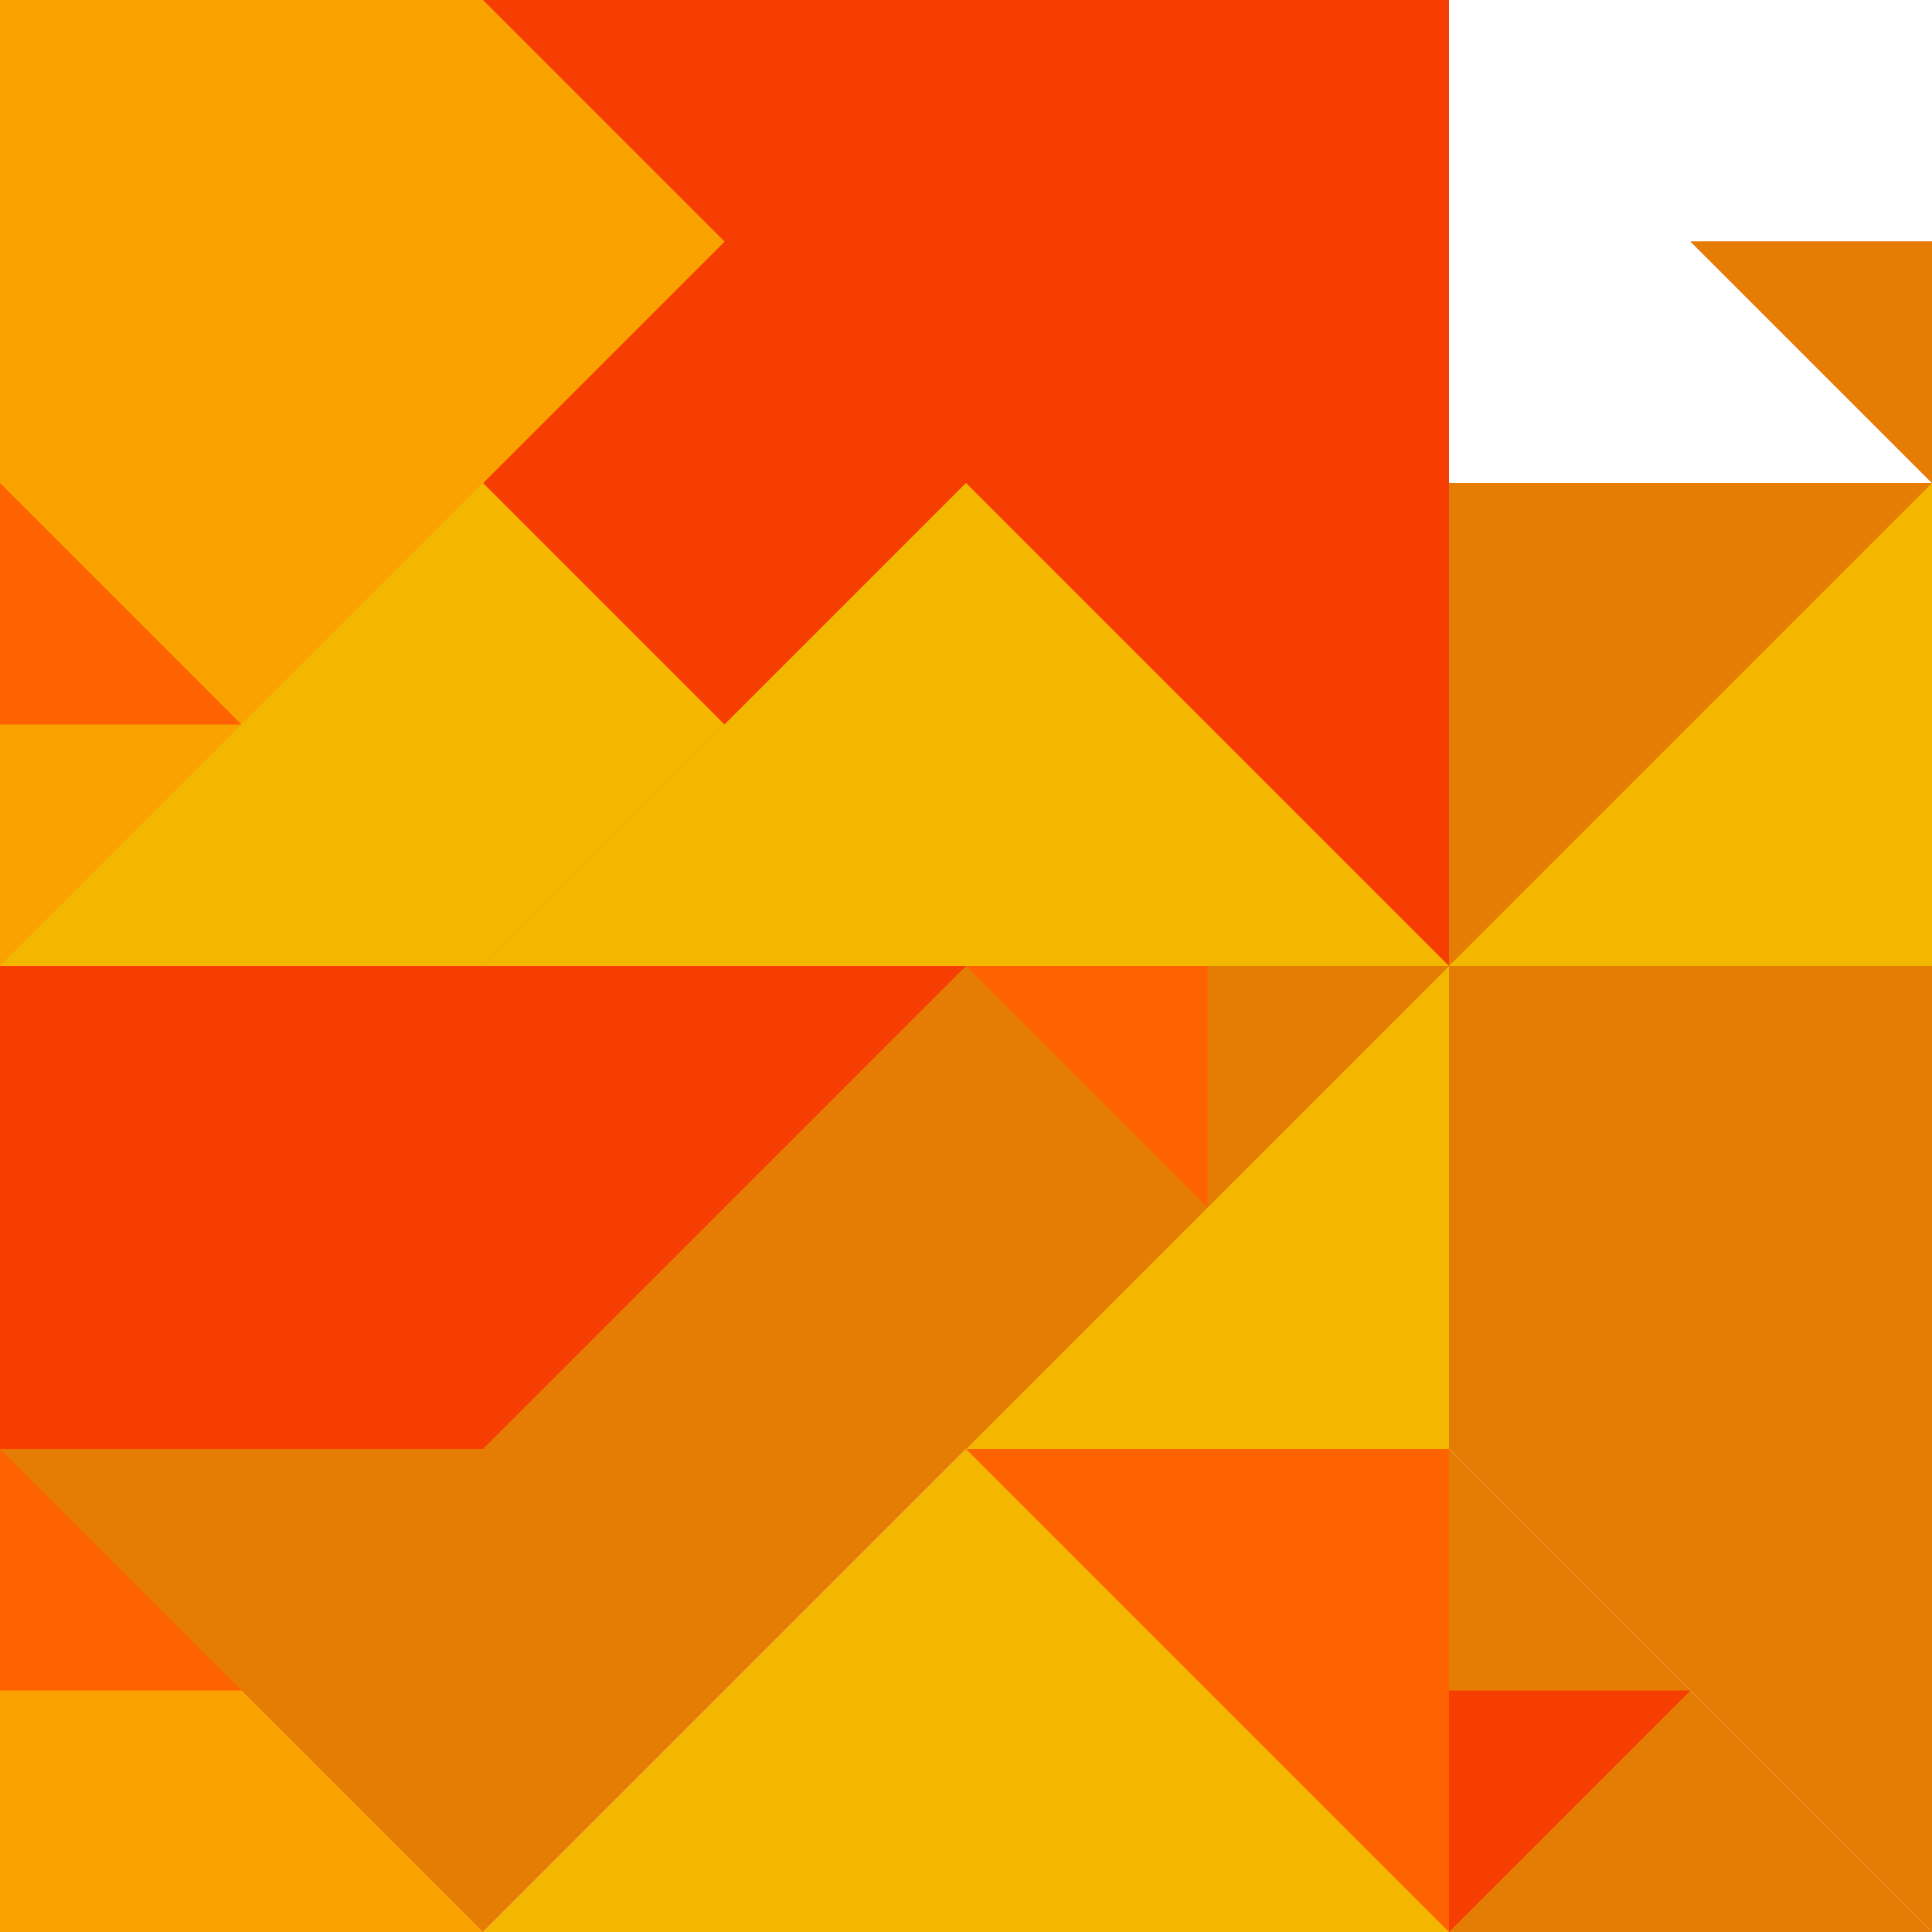
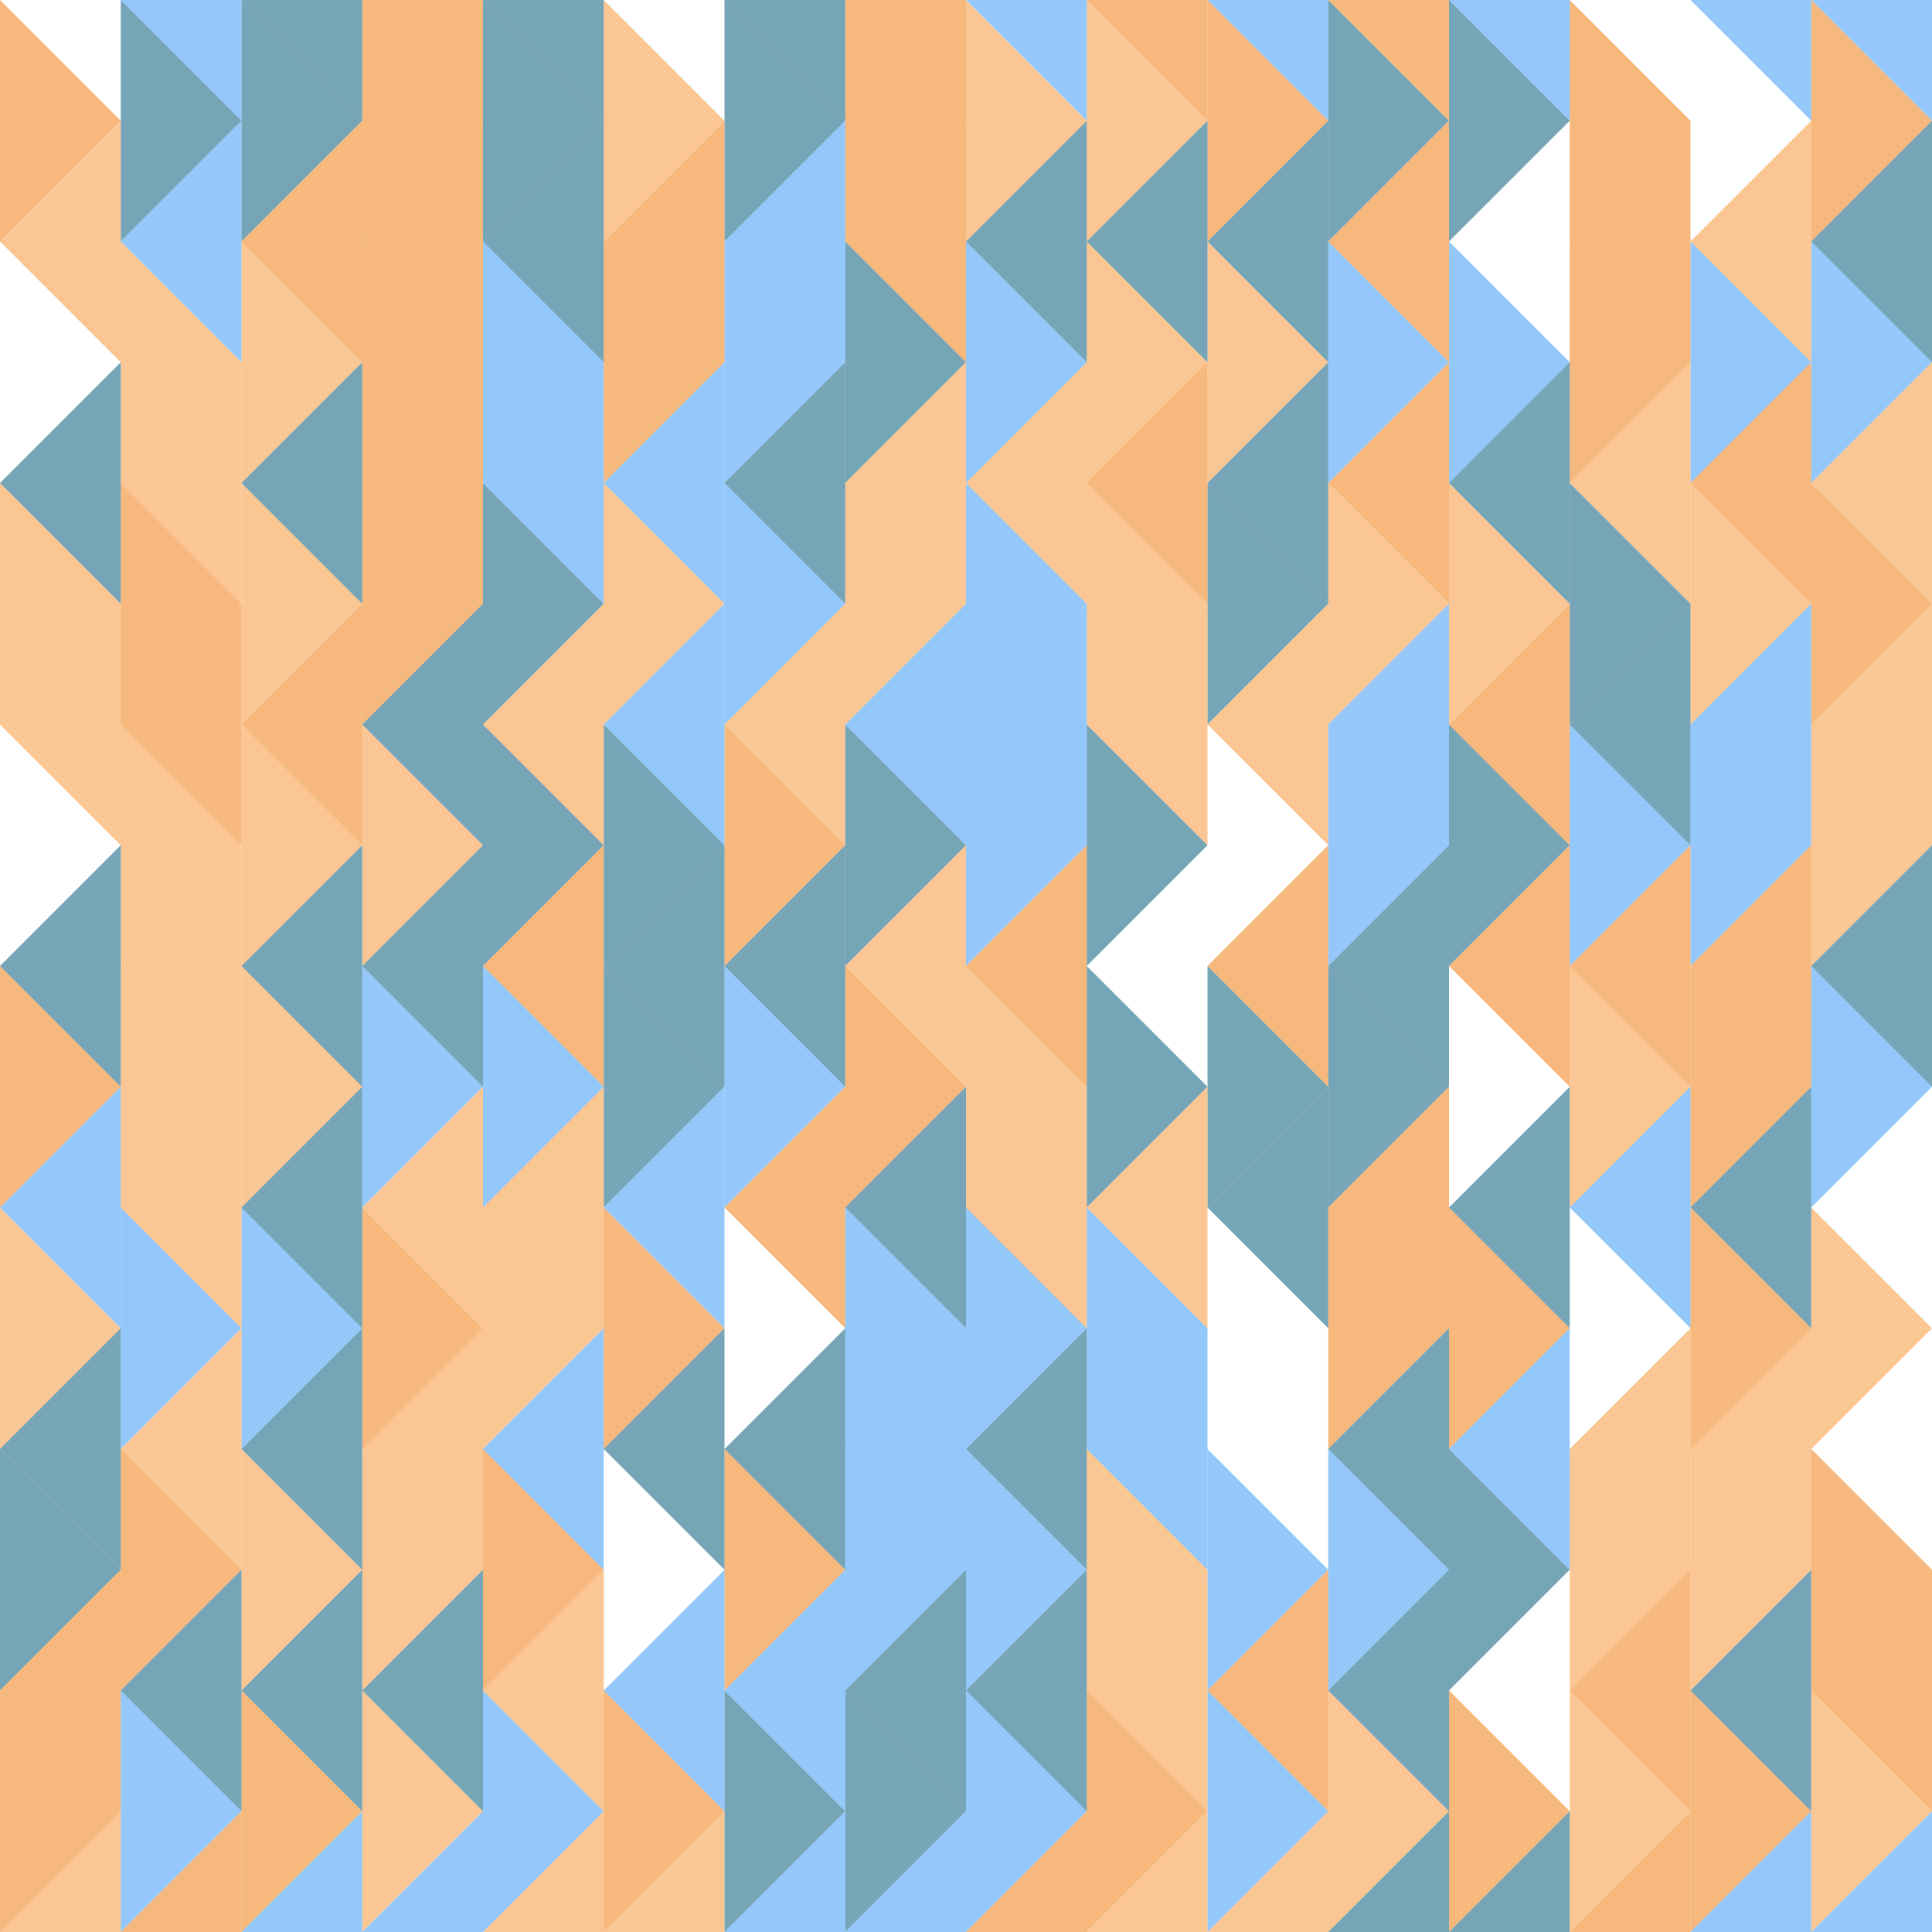
<svg xmlns="http://www.w3.org/2000/svg" viewBox="0 0 1024 1024">
-   <polygon fill="#f3b700" points="512 256, 256 256, 256 0" />
-   <polygon fill="#faa300" points="0 512, 0 768, 256 768" />
-   <polygon fill="#e57c04" points="512 1024, 768 1024, 768 768" />
-   <polygon fill="#ff6201" points="512 256, 512 768, 1024 768" />
-   <polygon fill="#f63e02" points="1024 768, 896 768, 896 896" />
-   <polygon fill="#f3b700" points="512 768, 512 256, 1024 256" />
-   <polygon fill="#faa300" points="256 0, 384 0, 384 128" />
-   <polygon fill="#e57c04" points="1024 768, 1024 256, 512 256" />
-   <polygon fill="#ff6201" points="512 0, 512 128, 640 128" />
-   <polygon fill="#f63e02" points="768 1024, 640 1024, 640 896" />
-   <polygon fill="#f3b700" points="0 768, 0 512, 256 512" />
-   <polygon fill="#faa300" points="0 1024, 0 768, 256 768" />
-   <polygon fill="#e57c04" points="256 1024, 256 896, 128 896" />
-   <polygon fill="#ff6201" points="0 1024, 128 1024, 128 896" />
-   <polygon fill="#f63e02" points="1024 512, 1024 256, 768 256" />
-   <polygon fill="#f3b700" points="256 768, 256 896, 384 896" />
-   <polygon fill="#faa300" points="768 0, 256 0, 256 512" />
-   <polygon fill="#e57c04" points="1024 1024, 512 1024, 512 512" />
-   <polygon fill="#ff6201" points="1024 256, 1024 128, 896 128" />
-   <polygon fill="#f63e02" points="768 1024, 768 896, 896 896" />
-   <polygon fill="#f3b700" points="1024 768, 1024 256, 512 256" />
-   <polygon fill="#faa300" points="0 768, 256 768, 256 512" />
-   <polygon fill="#e57c04" points="1024 1024, 1024 512, 512 512" />
-   <polygon fill="#ff6201" points="512 1024, 384 1024, 384 896" />
-   <polygon fill="#f63e02" points="512 768, 512 256, 0 256" />
-   <polygon fill="#f3b700" points="768 512, 768 1024, 256 1024" />
-   <polygon fill="#faa300" points="256 768, 128 768, 128 896" />
-   <polygon fill="#e57c04" points="256 1024, 256 768, 512 768" />
-   <polygon fill="#ff6201" points="256 768, 0 768, 0 512" />
-   <polygon fill="#f63e02" points="256 768, 256 640, 384 640" />
-   <polygon fill="#f3b700" points="768 0, 512 0, 512 256" />
-   <polygon fill="#faa300" points="256 1024, 256 896, 128 896" />
-   <polygon fill="#e57c04" points="1024 256, 512 256, 512 768" />
-   <polygon fill="#ff6201" points="512 768, 768 768, 768 1024" />
-   <polygon fill="#f63e02" points="512 0, 512 512, 0 512" />
-   <polygon fill="#f3b700" points="0 0, 0 512, 512 512" />
-   <polygon fill="#faa300" points="0 1024, 0 896, 128 896" />
-   <polygon fill="#e57c04" points="512 256, 512 768, 0 768" />
-   <polygon fill="#ff6201" points="512 512, 640 512, 640 640" />
-   <polygon fill="#f63e02" points="0 1024, 0 512, 512 512" />
-   <polygon fill="#f3b700" points="768 0, 768 512, 256 512" />
-   <polygon fill="#faa300" points="0 768, 0 1024, 256 1024" />
-   <polygon fill="#e57c04" points="256 1024, 256 768, 0 768" />
-   <polygon fill="#ff6201" points="0 768, 0 896, 128 896" />
-   <polygon fill="#f63e02" points="256 256, 128 256, 128 128" />
-   <polygon fill="#f3b700" points="0 256, 0 512, 256 512" />
-   <polygon fill="#faa300" points="512 0, 0 0, 0 512" />
-   <polygon fill="#e57c04" points="1024 256, 1024 128, 896 128" />
-   <polygon fill="#ff6201" points="0 256, 0 384, 128 384" />
-   <polygon fill="#f63e02" points="256 0, 768 0, 768 512" />
+   <polygon fill="#EF7B0B88" points="0 0, 64 64, 0 128" />
+   <polygon fill="#F6953788" points="0 256, 64 320, 0 384" />
+   <polygon fill="#EF7B0B88" points="0 512, 64 576, 0 640" />
+   <polygon fill="#F6953788" points="0 640, 64 704, 0 768" />
+   <polygon fill="#00567A88" points="0 768, 64 832, 0 896" />
+   <polygon fill="#EF7B0B88" points="0 896, 64 960, 0 1024" />
+   <polygon fill="#3798F688" points="0 1024, 64 1088, 0 1152" />
+   <polygon fill="#F6953788" points="0 -64, -64 0, 0 64" />
+   <polygon fill="#EF7B0B88" points="0 64, -64 128, 0 192" />
+   <polygon fill="#3798F688" points="0 192, -64 256, 0 320" />
+   <polygon fill="#F6953788" points="0 448, -64 512, 0 576" />
+   <polygon fill="#EF7B0B88" points="0 576, -64 640, 0 704" />
+   <polygon fill="#EF7B0B88" points="0 704, -64 768, 0 832" />
+   <polygon fill="#3798F688" points="0 832, -64 896, 0 960" />
+   <polygon fill="#F6953788" points="0 960, -64 1024, 0 1088" />
+   <polygon fill="#00567A88" points="64 0, 128 64, 64 128" />
+   <polygon fill="#F6953788" points="64 128, 128 192, 64 256" />
+   <polygon fill="#EF7B0B88" points="64 256, 128 320, 64 384" />
+   <polygon fill="#F6953788" points="64 384, 128 448, 64 512" />
+   <polygon fill="#F6953788" points="64 512, 128 576, 64 640" />
+   <polygon fill="#3798F688" points="64 640, 128 704, 64 768" />
+   <polygon fill="#EF7B0B88" points="64 768, 128 832, 64 896" />
+   <polygon fill="#3798F688" points="64 896, 128 960, 64 1024" />
+   <polygon fill="#EF7B0B88" points="64 1024, 128 1088, 64 1152" />
+   <polygon fill="#F6953788" points="64 64, 0 128, 64 192" />
+   <polygon fill="#00567A88" points="64 192, 0 256, 64 320" />
+   <polygon fill="#F6953788" points="64 320, 0 384, 64 448" />
+   <polygon fill="#00567A88" points="64 448, 0 512, 64 576" />
+   <polygon fill="#3798F688" points="64 576, 0 640, 64 704" />
+   <polygon fill="#00567A88" points="64 704, 0 768, 64 832" />
+   <polygon fill="#EF7B0B88" points="64 832, 0 896, 64 960" />
+   <polygon fill="#F6953788" points="64 960, 0 1024, 64 1088" />
+   <polygon fill="#00567A88" points="128 0, 192 64, 128 128" />
+   <polygon fill="#F6953788" points="128 128, 192 192, 128 256" />
+   <polygon fill="#F6953788" points="128 256, 192 320, 128 384" />
+   <polygon fill="#F6953788" points="128 384, 192 448, 128 512" />
+   <polygon fill="#F6953788" points="128 512, 192 576, 128 640" />
+   <polygon fill="#3798F688" points="128 640, 192 704, 128 768" />
+   <polygon fill="#F6953788" points="128 768, 192 832, 128 896" />
+   <polygon fill="#EF7B0B88" points="128 896, 192 960, 128 1024" />
+   <polygon fill="#F6953788" points="128 1024, 192 1088, 128 1152" />
+   <polygon fill="#3798F688" points="128 -64, 64 0, 128 64" />
+   <polygon fill="#3798F688" points="128 64, 64 128, 128 192" />
+   <polygon fill="#F6953788" points="128 192, 64 256, 128 320" />
+   <polygon fill="#EF7B0B88" points="128 320, 64 384, 128 448" />
+   <polygon fill="#F6953788" points="128 448, 64 512, 128 576" />
+   <polygon fill="#F6953788" points="128 576, 64 640, 128 704" />
+   <polygon fill="#F6953788" points="128 704, 64 768, 128 832" />
+   <polygon fill="#00567A88" points="128 832, 64 896, 128 960" />
+   <polygon fill="#EF7B0B88" points="128 960, 64 1024, 128 1088" />
+   <polygon fill="#EF7B0B88" points="192 0, 256 64, 192 128" />
+   <polygon fill="#EF7B0B88" points="192 128, 256 192, 192 256" />
+   <polygon fill="#EF7B0B88" points="192 256, 256 320, 192 384" />
+   <polygon fill="#F6953788" points="192 384, 256 448, 192 512" />
+   <polygon fill="#3798F688" points="192 512, 256 576, 192 640" />
+   <polygon fill="#EF7B0B88" points="192 640, 256 704, 192 768" />
+   <polygon fill="#F6953788" points="192 768, 256 832, 192 896" />
+   <polygon fill="#F6953788" points="192 896, 256 960, 192 1024" />
+   <polygon fill="#EF7B0B88" points="192 1024, 256 1088, 192 1152" />
+   <polygon fill="#00567A88" points="192 -64, 128 0, 192 64" />
+   <polygon fill="#EF7B0B88" points="192 64, 128 128, 192 192" />
+   <polygon fill="#00567A88" points="192 192, 128 256, 192 320" />
+   <polygon fill="#EF7B0B88" points="192 320, 128 384, 192 448" />
+   <polygon fill="#00567A88" points="192 448, 128 512, 192 576" />
+   <polygon fill="#00567A88" points="192 576, 128 640, 192 704" />
+   <polygon fill="#00567A88" points="192 704, 128 768, 192 832" />
+   <polygon fill="#00567A88" points="192 832, 128 896, 192 960" />
+   <polygon fill="#3798F688" points="192 960, 128 1024, 192 1088" />
+   <polygon fill="#00567A88" points="256 0, 320 64, 256 128" />
+   <polygon fill="#3798F688" points="256 128, 320 192, 256 256" />
+   <polygon fill="#00567A88" points="256 256, 320 320, 256 384" />
+   <polygon fill="#00567A88" points="256 384, 320 448, 256 512" />
+   <polygon fill="#3798F688" points="256 512, 320 576, 256 640" />
+   <polygon fill="#F6953788" points="256 640, 320 704, 256 768" />
+   <polygon fill="#EF7B0B88" points="256 768, 320 832, 256 896" />
+   <polygon fill="#3798F688" points="256 896, 320 960, 256 1024" />
+   <polygon fill="#00567A88" points="256 1024, 320 1088, 256 1152" />
+   <polygon fill="#EF7B0B88" points="256 -64, 192 0, 256 64" />
+   <polygon fill="#EF7B0B88" points="256 64, 192 128, 256 192" />
+   <polygon fill="#EF7B0B88" points="256 192, 192 256, 256 320" />
+   <polygon fill="#00567A88" points="256 320, 192 384, 256 448" />
+   <polygon fill="#00567A88" points="256 448, 192 512, 256 576" />
+   <polygon fill="#F6953788" points="256 576, 192 640, 256 704" />
+   <polygon fill="#F6953788" points="256 704, 192 768, 256 832" />
+   <polygon fill="#00567A88" points="256 832, 192 896, 256 960" />
+   <polygon fill="#3798F688" points="256 960, 192 1024, 256 1088" />
+   <polygon fill="#F6953788" points="320 0, 384 64, 320 128" />
+   <polygon fill="#EF7B0B88" points="320 128, 384 192, 320 256" />
+   <polygon fill="#F6953788" points="320 256, 384 320, 320 384" />
+   <polygon fill="#00567A88" points="320 384, 384 448, 320 512" />
+   <polygon fill="#00567A88" points="320 512, 384 576, 320 640" />
+   <polygon fill="#EF7B0B88" points="320 640, 384 704, 320 768" />
+   <polygon fill="#EF7B0B88" points="320 896, 384 960, 320 1024" />
+   <polygon fill="#F6953788" points="320 1024, 384 1088, 320 1152" />
+   <polygon fill="#00567A88" points="320 -64, 256 0, 320 64" />
+   <polygon fill="#00567A88" points="320 64, 256 128, 320 192" />
+   <polygon fill="#3798F688" points="320 192, 256 256, 320 320" />
+   <polygon fill="#F6953788" points="320 320, 256 384, 320 448" />
+   <polygon fill="#EF7B0B88" points="320 448, 256 512, 320 576" />
+   <polygon fill="#F6953788" points="320 576, 256 640, 320 704" />
+   <polygon fill="#3798F688" points="320 704, 256 768, 320 832" />
+   <polygon fill="#F6953788" points="320 832, 256 896, 320 960" />
+   <polygon fill="#F6953788" points="320 960, 256 1024, 320 1088" />
+   <polygon fill="#00567A88" points="384 0, 448 64, 384 128" />
+   <polygon fill="#3798F688" points="384 128, 448 192, 384 256" />
+   <polygon fill="#3798F688" points="384 256, 448 320, 384 384" />
+   <polygon fill="#EF7B0B88" points="384 384, 448 448, 384 512" />
+   <polygon fill="#3798F688" points="384 512, 448 576, 384 640" />
+   <polygon fill="#EF7B0B88" points="384 768, 448 832, 384 896" />
+   <polygon fill="#00567A88" points="384 896, 448 960, 384 1024" />
+   <polygon fill="#00567A88" points="384 1024, 448 1088, 384 1152" />
+   <polygon fill="#EF7B0B88" points="384 64, 320 128, 384 192" />
+   <polygon fill="#3798F688" points="384 192, 320 256, 384 320" />
+   <polygon fill="#3798F688" points="384 320, 320 384, 384 448" />
+   <polygon fill="#00567A88" points="384 448, 320 512, 384 576" />
+   <polygon fill="#3798F688" points="384 576, 320 640, 384 704" />
+   <polygon fill="#00567A88" points="384 704, 320 768, 384 832" />
+   <polygon fill="#3798F688" points="384 832, 320 896, 384 960" />
+   <polygon fill="#F6953788" points="384 960, 320 1024, 384 1088" />
+   <polygon fill="#EF7B0B88" points="448 0, 512 64, 448 128" />
+   <polygon fill="#00567A88" points="448 128, 512 192, 448 256" />
+   <polygon fill="#F6953788" points="448 256, 512 320, 448 384" />
+   <polygon fill="#00567A88" points="448 384, 512 448, 448 512" />
+   <polygon fill="#EF7B0B88" points="448 512, 512 576, 448 640" />
+   <polygon fill="#3798F688" points="448 640, 512 704, 448 768" />
+   <polygon fill="#3798F688" points="448 768, 512 832, 448 896" />
+   <polygon fill="#00567A88" points="448 896, 512 960, 448 1024" />
+   <polygon fill="#3798F688" points="448 1024, 512 1088, 448 1152" />
+   <polygon fill="#00567A88" points="448 -64, 384 0, 448 64" />
+   <polygon fill="#3798F688" points="448 64, 384 128, 448 192" />
+   <polygon fill="#00567A88" points="448 192, 384 256, 448 320" />
+   <polygon fill="#F6953788" points="448 320, 384 384, 448 448" />
+   <polygon fill="#00567A88" points="448 448, 384 512, 448 576" />
+   <polygon fill="#EF7B0B88" points="448 576, 384 640, 448 704" />
+   <polygon fill="#00567A88" points="448 704, 384 768, 448 832" />
+   <polygon fill="#3798F688" points="448 832, 384 896, 448 960" />
+   <polygon fill="#3798F688" points="448 960, 384 1024, 448 1088" />
+   <polygon fill="#F6953788" points="512 0, 576 64, 512 128" />
+   <polygon fill="#3798F688" points="512 128, 576 192, 512 256" />
+   <polygon fill="#3798F688" points="512 256, 576 320, 512 384" />
+   <polygon fill="#3798F688" points="512 384, 576 448, 512 512" />
+   <polygon fill="#F6953788" points="512 512, 576 576, 512 640" />
+   <polygon fill="#3798F688" points="512 640, 576 704, 512 768" />
+   <polygon fill="#3798F688" points="512 768, 576 832, 512 896" />
+   <polygon fill="#3798F688" points="512 896, 576 960, 512 1024" />
+   <polygon fill="#3798F688" points="512 1024, 576 1088, 512 1152" />
+   <polygon fill="#EF7B0B88" points="512 -64, 448 0, 512 64" />
+   <polygon fill="#EF7B0B88" points="512 64, 448 128, 512 192" />
+   <polygon fill="#F6953788" points="512 192, 448 256, 512 320" />
+   <polygon fill="#3798F688" points="512 320, 448 384, 512 448" />
+   <polygon fill="#F6953788" points="512 448, 448 512, 512 576" />
+   <polygon fill="#00567A88" points="512 576, 448 640, 512 704" />
+   <polygon fill="#3798F688" points="512 704, 448 768, 512 832" />
+   <polygon fill="#00567A88" points="512 832, 448 896, 512 960" />
+   <polygon fill="#3798F688" points="512 960, 448 1024, 512 1088" />
+   <polygon fill="#F6953788" points="576 0, 640 64, 576 128" />
+   <polygon fill="#F6953788" points="576 128, 640 192, 576 256" />
+   <polygon fill="#F6953788" points="576 256, 640 320, 576 384" />
+   <polygon fill="#00567A88" points="576 384, 640 448, 576 512" />
+   <polygon fill="#00567A88" points="576 512, 640 576, 576 640" />
+   <polygon fill="#3798F688" points="576 640, 640 704, 576 768" />
+   <polygon fill="#F6953788" points="576 768, 640 832, 576 896" />
+   <polygon fill="#EF7B0B88" points="576 896, 640 960, 576 1024" />
+   <polygon fill="#00567A88" points="576 1024, 640 1088, 576 1152" />
+   <polygon fill="#3798F688" points="576 -64, 512 0, 576 64" />
+   <polygon fill="#00567A88" points="576 64, 512 128, 576 192" />
+   <polygon fill="#F6953788" points="576 192, 512 256, 576 320" />
+   <polygon fill="#3798F688" points="576 320, 512 384, 576 448" />
+   <polygon fill="#EF7B0B88" points="576 448, 512 512, 576 576" />
+   <polygon fill="#F6953788" points="576 576, 512 640, 576 704" />
+   <polygon fill="#00567A88" points="576 704, 512 768, 576 832" />
+   <polygon fill="#00567A88" points="576 832, 512 896, 576 960" />
+   <polygon fill="#EF7B0B88" points="576 960, 512 1024, 576 1088" />
+   <polygon fill="#EF7B0B88" points="640 0, 704 64, 640 128" />
+   <polygon fill="#F6953788" points="640 128, 704 192, 640 256" />
+   <polygon fill="#00567A88" points="640 256, 704 320, 640 384" />
+   <polygon fill="#00567A88" points="640 512, 704 576, 640 640" />
+   <polygon fill="#3798F688" points="640 768, 704 832, 640 896" />
+   <polygon fill="#3798F688" points="640 896, 704 960, 640 1024" />
+   <polygon fill="#EF7B0B88" points="640 -64, 576 0, 640 64" />
+   <polygon fill="#00567A88" points="640 64, 576 128, 640 192" />
+   <polygon fill="#EF7B0B88" points="640 192, 576 256, 640 320" />
+   <polygon fill="#F6953788" points="640 320, 576 384, 640 448" />
+   <polygon fill="#F6953788" points="640 576, 576 640, 640 704" />
+   <polygon fill="#3798F688" points="640 704, 576 768, 640 832" />
+   <polygon fill="#F6953788" points="640 832, 576 896, 640 960" />
+   <polygon fill="#F6953788" points="640 960, 576 1024, 640 1088" />
+   <polygon fill="#00567A88" points="704 0, 768 64, 704 128" />
+   <polygon fill="#3798F688" points="704 128, 768 192, 704 256" />
+   <polygon fill="#F6953788" points="704 256, 768 320, 704 384" />
+   <polygon fill="#3798F688" points="704 384, 768 448, 704 512" />
+   <polygon fill="#00567A88" points="704 512, 768 576, 704 640" />
+   <polygon fill="#EF7B0B88" points="704 640, 768 704, 704 768" />
+   <polygon fill="#3798F688" points="704 768, 768 832, 704 896" />
+   <polygon fill="#F6953788" points="704 896, 768 960, 704 1024" />
+   <polygon fill="#3798F688" points="704 1024, 768 1088, 704 1152" />
+   <polygon fill="#3798F688" points="704 -64, 640 0, 704 64" />
+   <polygon fill="#00567A88" points="704 64, 640 128, 704 192" />
+   <polygon fill="#00567A88" points="704 192, 640 256, 704 320" />
+   <polygon fill="#F6953788" points="704 320, 640 384, 704 448" />
+   <polygon fill="#EF7B0B88" points="704 448, 640 512, 704 576" />
+   <polygon fill="#00567A88" points="704 576, 640 640, 704 704" />
+   <polygon fill="#EF7B0B88" points="704 832, 640 896, 704 960" />
+   <polygon fill="#F6953788" points="704 960, 640 1024, 704 1088" />
+   <polygon fill="#00567A88" points="768 0, 832 64, 768 128" />
+   <polygon fill="#3798F688" points="768 128, 832 192, 768 256" />
+   <polygon fill="#F6953788" points="768 256, 832 320, 768 384" />
+   <polygon fill="#00567A88" points="768 384, 832 448, 768 512" />
+   <polygon fill="#EF7B0B88" points="768 640, 832 704, 768 768" />
+   <polygon fill="#00567A88" points="768 768, 832 832, 768 896" />
+   <polygon fill="#EF7B0B88" points="768 896, 832 960, 768 1024" />
+   <polygon fill="#3798F688" points="768 1024, 832 1088, 768 1152" />
+   <polygon fill="#EF7B0B88" points="768 -64, 704 0, 768 64" />
+   <polygon fill="#EF7B0B88" points="768 64, 704 128, 768 192" />
+   <polygon fill="#EF7B0B88" points="768 192, 704 256, 768 320" />
+   <polygon fill="#3798F688" points="768 320, 704 384, 768 448" />
+   <polygon fill="#00567A88" points="768 448, 704 512, 768 576" />
+   <polygon fill="#EF7B0B88" points="768 576, 704 640, 768 704" />
+   <polygon fill="#00567A88" points="768 704, 704 768, 768 832" />
+   <polygon fill="#00567A88" points="768 832, 704 896, 768 960" />
+   <polygon fill="#00567A88" points="768 960, 704 1024, 768 1088" />
+   <polygon fill="#EF7B0B88" points="832 0, 896 64, 832 128" />
+   <polygon fill="#EF7B0B88" points="832 128, 896 192, 832 256" />
+   <polygon fill="#00567A88" points="832 256, 896 320, 832 384" />
+   <polygon fill="#3798F688" points="832 384, 896 448, 832 512" />
+   <polygon fill="#F6953788" points="832 512, 896 576, 832 640" />
+   <polygon fill="#F6953788" points="832 768, 896 832, 832 896" />
+   <polygon fill="#F6953788" points="832 896, 896 960, 832 1024" />
+   <polygon fill="#3798F688" points="832 1024, 896 1088, 832 1152" />
+   <polygon fill="#3798F688" points="832 -64, 768 0, 832 64" />
+   <polygon fill="#00567A88" points="832 192, 768 256, 832 320" />
+   <polygon fill="#EF7B0B88" points="832 320, 768 384, 832 448" />
+   <polygon fill="#EF7B0B88" points="832 448, 768 512, 832 576" />
+   <polygon fill="#00567A88" points="832 576, 768 640, 832 704" />
+   <polygon fill="#3798F688" points="832 704, 768 768, 832 832" />
+   <polygon fill="#00567A88" points="832 960, 768 1024, 832 1088" />
+   <polygon fill="#3798F688" points="896 128, 960 192, 896 256" />
+   <polygon fill="#F6953788" points="896 256, 960 320, 896 384" />
+   <polygon fill="#3798F688" points="896 384, 960 448, 896 512" />
+   <polygon fill="#EF7B0B88" points="896 512, 960 576, 896 640" />
+   <polygon fill="#EF7B0B88" points="896 640, 960 704, 896 768" />
+   <polygon fill="#F6953788" points="896 768, 960 832, 896 896" />
+   <polygon fill="#EF7B0B88" points="896 896, 960 960, 896 1024" />
+   <polygon fill="#00567A88" points="896 1024, 960 1088, 896 1152" />
+   <polygon fill="#EF7B0B88" points="896 64, 832 128, 896 192" />
+   <polygon fill="#F6953788" points="896 192, 832 256, 896 320" />
+   <polygon fill="#00567A88" points="896 320, 832 384, 896 448" />
+   <polygon fill="#EF7B0B88" points="896 448, 832 512, 896 576" />
+   <polygon fill="#3798F688" points="896 576, 832 640, 896 704" />
+   <polygon fill="#F6953788" points="896 704, 832 768, 896 832" />
+   <polygon fill="#EF7B0B88" points="896 832, 832 896, 896 960" />
+   <polygon fill="#EF7B0B88" points="896 960, 832 1024, 896 1088" />
+   <polygon fill="#EF7B0B88" points="960 0, 1024 64, 960 128" />
+   <polygon fill="#3798F688" points="960 128, 1024 192, 960 256" />
+   <polygon fill="#EF7B0B88" points="960 256, 1024 320, 960 384" />
+   <polygon fill="#F6953788" points="960 384, 1024 448, 960 512" />
+   <polygon fill="#3798F688" points="960 512, 1024 576, 960 640" />
+   <polygon fill="#F6953788" points="960 640, 1024 704, 960 768" />
+   <polygon fill="#EF7B0B88" points="960 768, 1024 832, 960 896" />
+   <polygon fill="#F6953788" points="960 896, 1024 960, 960 1024" />
+   <polygon fill="#3798F688" points="960 1024, 1024 1088, 960 1152" />
+   <polygon fill="#3798F688" points="960 -64, 896 0, 960 64" />
+   <polygon fill="#F6953788" points="960 64, 896 128, 960 192" />
+   <polygon fill="#EF7B0B88" points="960 192, 896 256, 960 320" />
+   <polygon fill="#3798F688" points="960 320, 896 384, 960 448" />
+   <polygon fill="#EF7B0B88" points="960 448, 896 512, 960 576" />
+   <polygon fill="#00567A88" points="960 576, 896 640, 960 704" />
+   <polygon fill="#F6953788" points="960 704, 896 768, 960 832" />
+   <polygon fill="#00567A88" points="960 832, 896 896, 960 960" />
+   <polygon fill="#3798F688" points="960 960, 896 1024, 960 1088" />
+   <polygon fill="#EF7B0B88" points="1024 0, 1088 64, 1024 128" />
+   <polygon fill="#EF7B0B88" points="1024 128, 1088 192, 1024 256" />
+   <polygon fill="#3798F688" points="1024 256, 1088 320, 1024 384" />
+   <polygon fill="#F6953788" points="1024 384, 1088 448, 1024 512" />
+   <polygon fill="#00567A88" points="1024 640, 1088 704, 1024 768" />
+   <polygon fill="#F6953788" points="1024 768, 1088 832, 1024 896" />
+   <polygon fill="#00567A88" points="1024 896, 1088 960, 1024 1024" />
+   <polygon fill="#F6953788" points="1024 1024, 1088 1088, 1024 1152" />
+   <polygon fill="#3798F688" points="1024 -64, 960 0, 1024 64" />
+   <polygon fill="#00567A88" points="1024 64, 960 128, 1024 192" />
+   <polygon fill="#F6953788" points="1024 192, 960 256, 1024 320" />
+   <polygon fill="#F6953788" points="1024 320, 960 384, 1024 448" />
+   <polygon fill="#00567A88" points="1024 448, 960 512, 1024 576" />
+   <polygon fill="#EF7B0B88" points="1024 832, 960 896, 1024 960" />
+   <polygon fill="#3798F688" points="1024 960, 960 1024, 1024 1088" />
</svg>
